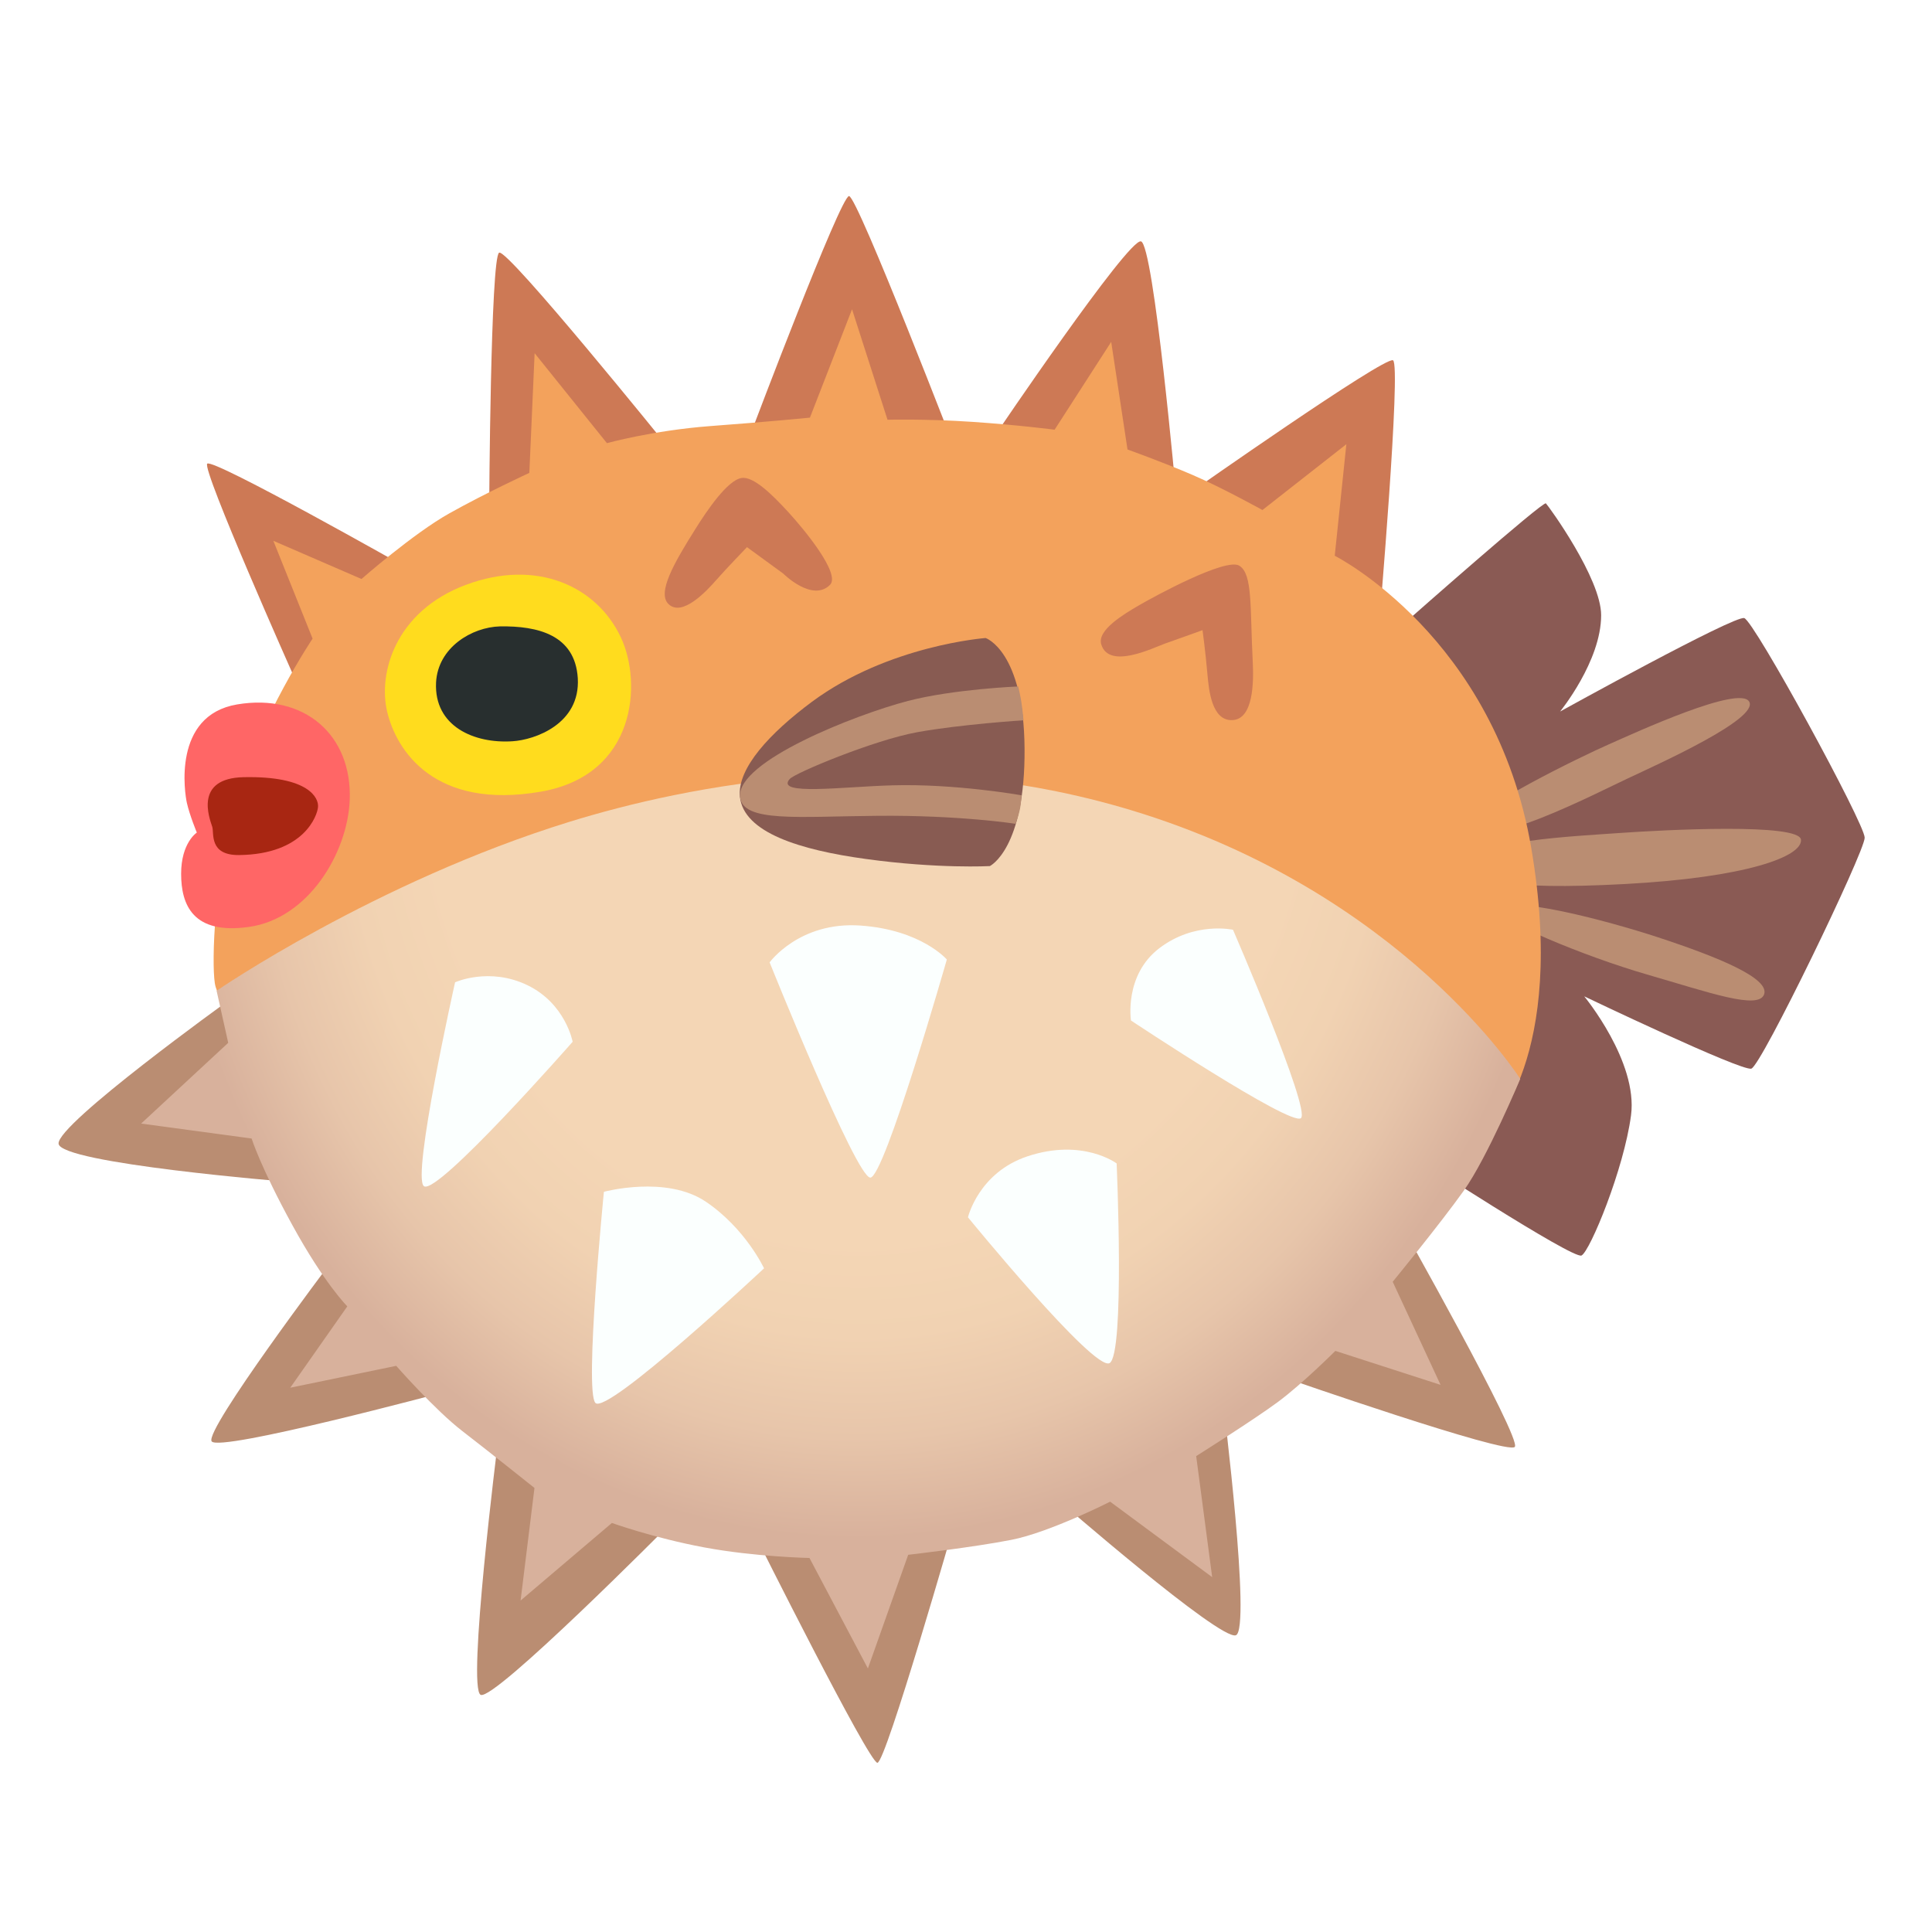
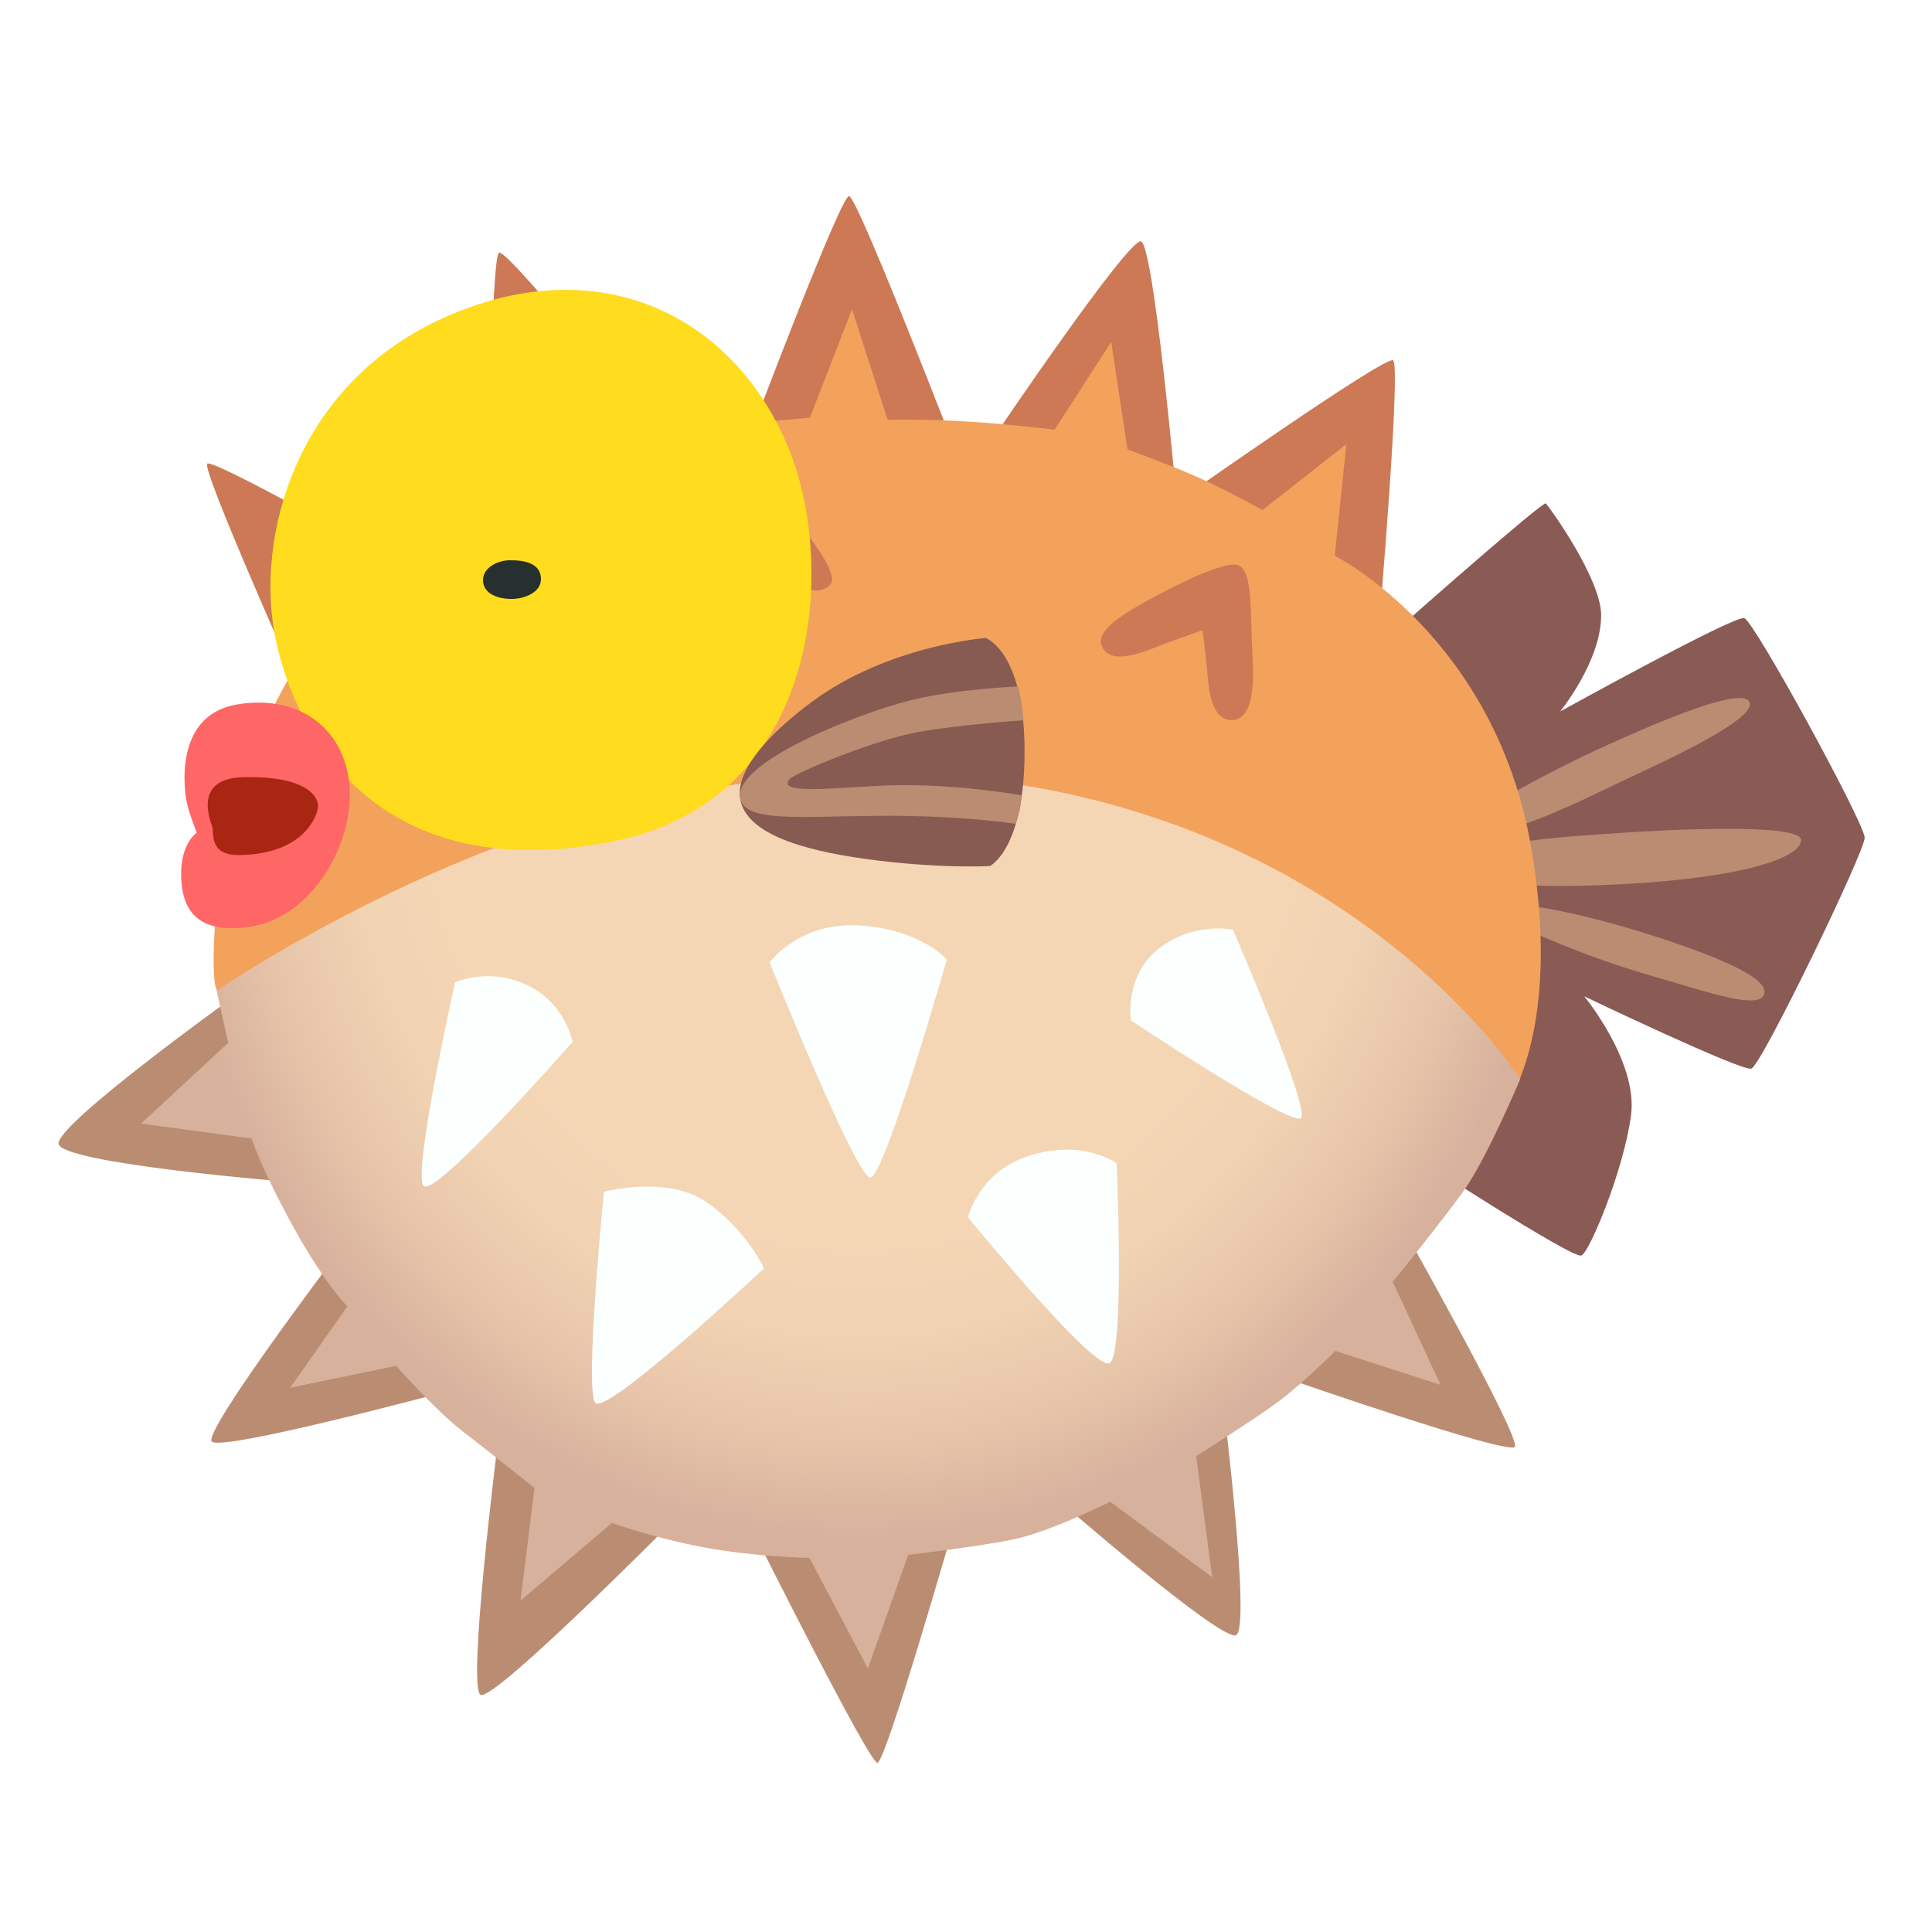
- <svg xmlns="http://www.w3.org/2000/svg" width="128" height="128" viewBox="0 0 128 128" fill="none">
-   <path d="M93.32 41.05C93.32 41.05 102.24 33.17 102.42 33.35C102.6 33.53 106.08 38.32 106.08 40.76C106.08 43.81 103.36 47.14 103.36 47.14C103.36 47.14 114.9 40.76 115.56 40.95C116.22 41.14 123.54 54.56 123.54 55.5C123.54 56.44 116.69 70.61 116.03 70.8C115.37 70.99 104.96 66.01 104.96 66.01C104.96 66.01 108.53 70.33 108.06 73.89C107.59 77.46 105.34 82.9 104.78 83.18C104.22 83.46 93.42 76.42 93.42 76.42L93.32 41.05Z" fill="#8A5A54" />
-   <path d="M19.46 44.8C19.46 44.8 13.36 31.1 13.73 30.72C14.11 30.34 27.06 37.67 27.06 37.67L19.46 44.8ZM32.41 33.63C32.41 33.63 32.5 17.02 33.07 16.74C33.63 16.46 44.24 29.6 44.24 29.6L32.41 33.63ZM49.87 28.38C49.87 28.38 55.69 12.99 56.25 12.99C56.81 12.99 63.57 30.54 63.57 30.54L49.87 28.38ZM65.92 28.85C65.92 28.85 74.74 15.8 75.59 15.99C76.44 16.18 77.94 32.98 77.94 32.98L65.92 28.85ZM78.78 32.69C78.78 32.69 91.73 23.59 92.29 23.87C92.85 24.15 91.35 41.61 91.35 41.61L78.78 32.69Z" fill="#CD7955" />
-   <path d="M15.14 66.29C15.14 66.29 3.78 74.46 3.88 75.77C3.98 77.08 19.08 78.3 19.08 78.3L15.14 66.29ZM21.9 83.66C21.9 83.66 13.55 94.73 14.02 95.49C14.49 96.24 29.51 92.21 29.51 92.21L21.9 83.66ZM32.98 95.58C32.98 95.58 30.92 111.91 31.85 112.29C32.78 112.67 44.24 101.12 44.24 101.12L32.98 95.58ZM50.06 101.77C50.06 101.77 57.57 116.79 58.13 116.79C58.69 116.79 63.29 100.74 63.29 100.74L50.06 101.77ZM70.05 99.33C70.05 99.33 80.84 108.72 81.88 108.34C82.91 107.96 81.04 92.95 81.04 92.95L70.05 99.33ZM85.06 91.26C85.06 91.26 99.89 96.42 100.36 95.86C100.83 95.3 92.66 80.84 92.66 80.84L85.06 91.26ZM97.59 54.66C98.01 56.56 105.76 52.55 107.87 51.56C109.98 50.57 116.53 47.62 115.89 46.49C115.26 45.36 108.36 48.53 106.6 49.31C104.84 50.08 97.38 53.69 97.59 54.66ZM97.5 57.19C97.45 58.31 99.61 59 107.64 58.57C115.67 58.14 119.4 56.76 119.32 55.64C119.25 54.51 110.24 54.98 107.28 55.19C104.32 55.4 97.57 55.71 97.5 57.19ZM99.33 60.29C99.05 60.9 104.96 63.36 109.11 64.56C113.26 65.76 116.52 66.93 116.88 65.87C117.23 64.81 113.9 63.43 109.82 62.09C106.43 60.98 99.82 59.23 99.33 60.29Z" fill="#BA8D72" />
-   <path d="M15.99 67.3C15.99 67.3 14.44 66.53 14.23 65.12C14.02 63.71 14.16 58.15 15.71 52.8C17.26 47.45 20.71 42.31 20.71 42.31L18.11 35.83L23.95 38.36C23.95 38.36 27.4 35.33 29.79 34C32.18 32.66 35.07 31.33 35.07 31.33L35.42 23.4L40.21 29.36C40.21 29.36 43.24 28.52 47.04 28.23C50.84 27.95 53.66 27.67 53.66 27.67L56.45 20.49L58.8 27.81C58.8 27.81 61.33 27.74 64.43 27.95C67.53 28.16 69.87 28.47 69.87 28.47L73.62 22.65L74.7 29.78C74.7 29.78 77.05 30.62 79.02 31.47C80.99 32.32 83.64 33.79 83.64 33.79L89.2 29.43L88.43 36.82C88.43 36.82 99.06 42.17 101.45 56.18C103.84 70.19 98.68 74.83 98.68 74.83L15.99 67.3Z" fill="#F3A25C" />
-   <path d="M37.72 54.45C24.85 58.43 14.35 65.64 14.35 65.64L15.12 69.09L9.35 74.44L16.67 75.43C16.67 75.43 17.25 77.3 19.37 81.17C21.49 85.04 23.01 86.55 23.01 86.55L19.23 91.94L26.25 90.49C26.25 90.49 28.81 93.41 30.64 94.82C32.47 96.23 35.41 98.58 35.41 98.58L34.49 106.04L40.54 100.9C40.54 100.9 43.29 101.89 46.66 102.52C50.04 103.15 53.63 103.22 53.63 103.22L57.5 110.54L60.17 103.01C60.17 103.01 64.46 102.52 67 102.02C69.53 101.53 73.55 99.49 73.55 99.49L80.31 104.49L79.25 96.47C79.25 96.47 83.05 94.08 84.67 92.88C86.29 91.68 88.47 89.5 88.47 89.5L95.44 91.75L92.27 84.92C92.27 84.92 95.44 81.05 96.99 78.87C98.54 76.69 100.72 71.48 100.72 71.48C100.72 71.48 92.88 59.1 74.95 53.68C59.82 49.1 45.46 52.06 37.72 54.45Z" fill="url(#paint0_radial_35_50)" />
-   <path d="M28.09 78.59C29 79.2 37.94 69.02 37.94 69.02C37.94 69.02 37.47 66.49 34.94 65.27C32.41 64.05 30.15 65.08 30.15 65.08C30.15 65.08 27.25 78.02 28.09 78.59ZM50.99 63.76C50.99 63.76 52.96 61.04 57 61.32C61.04 61.6 62.73 63.57 62.73 63.57C62.73 63.57 58.6 78.02 57.66 78.02C56.72 78.02 50.99 63.76 50.99 63.76ZM39.45 92.95C40.25 93.75 50.62 84.03 50.62 84.03C50.62 84.03 49.4 81.4 46.77 79.62C44.14 77.84 40.01 78.96 40.01 78.96C40.01 78.96 38.7 92.2 39.45 92.95ZM64.13 80.65C64.13 80.65 64.83 77.69 68.07 76.61C71.73 75.39 73.98 77.08 73.98 77.08C73.98 77.08 74.54 89.75 73.51 90.31C72.48 90.87 64.13 80.65 64.13 80.65ZM74.93 67.61C74.93 67.61 74.46 64.61 76.81 62.82C79.16 61.03 81.69 61.6 81.69 61.6C81.69 61.6 86.85 73.52 86.19 74.08C85.53 74.65 74.93 67.61 74.93 67.61Z" fill="#FBFFFE" />
-   <path d="M44.28 40.01C45.18 40.91 46.81 39.17 47.47 38.41C48.13 37.66 49.49 36.25 49.49 36.25L51.89 38C51.89 38 53.81 39.92 54.99 38.75C55.72 38.02 53.25 35.04 52.22 33.92C51.19 32.8 49.92 31.53 49.12 31.67C48.19 31.83 46.85 33.8 46.07 35.05C44.66 37.29 43.53 39.26 44.28 40.01ZM72.96 42.69C73.47 44.38 76.4 42.92 77.18 42.64C78.26 42.26 79.67 41.75 79.67 41.75C79.67 41.75 79.86 43.11 80 44.71C80.09 45.71 80.28 47.76 81.64 47.71C83.05 47.66 83.06 45.17 83 43.91C82.81 40.16 83 38.04 82.11 37.48C81.22 36.92 76.43 39.54 75.45 40.11C74.47 40.68 72.67 41.75 72.96 42.69Z" fill="#CD7955" />
-   <path d="M30.86 38.75C26.21 40.49 25.04 44.57 25.65 47.15C26.26 49.73 28.79 53.67 35.83 52.45C42.18 51.35 42.55 45.22 41.13 42.22C39.54 38.84 35.56 36.99 30.86 38.75Z" fill="#FFDC1E" />
-   <path d="M28.89 45.22C28.75 48.13 31.43 49.28 33.96 49.11C35.41 49.02 38.46 47.98 38.28 44.93C38.1 42.07 35.65 41.46 33.12 41.5C31.28 41.55 29.01 42.88 28.89 45.22Z" fill="#282F2F" />
-   <path d="M23.17 53.01C23.34 48.7 20.17 45.92 15.71 46.67C11.39 47.4 12.25 52.61 12.38 53.19C12.57 54.03 13.04 55.16 13.04 55.16C13.04 55.16 12 55.83 12 57.89C12 59.95 12.78 61.94 16.5 61.41C20.45 60.85 23.03 56.49 23.17 53.01Z" fill="#FF6666" />
-   <path d="M14.06 54.77C14.2 55.19 13.82 56.67 15.84 56.65C20.16 56.6 21.03 54.02 21.07 53.46C21.12 52.9 20.51 51.4 16.14 51.49C12.85 51.56 13.87 54.2 14.06 54.77Z" fill="#A82612" />
-   <path d="M49.02 52.78C49.26 55.16 52.99 56.31 57.37 56.91C62.16 57.57 65.58 57.38 65.58 57.38C65.58 57.38 67.93 56.25 67.88 49.59C67.83 43.11 65.3 42.27 65.3 42.27C65.3 42.27 58.87 42.74 53.8 46.49C51 48.57 48.84 50.9 49.02 52.78Z" fill="#885B52" />
-   <path d="M60.15 46.44C56.64 47.36 48.84 50.43 49.03 52.78C49.17 54.52 52.92 54.09 58.13 54.05C63.63 54 67.29 54.58 67.29 54.58C67.29 54.58 67.46 54.11 67.55 53.71C67.66 53.23 67.68 52.69 67.68 52.69C67.68 52.69 63.29 51.91 59.12 52.03C55.84 52.12 51.33 52.73 52.32 51.61C52.67 51.21 57.9 49.03 60.77 48.51C63.63 47.99 67.81 47.72 67.81 47.72C67.81 47.72 67.76 47.12 67.67 46.52C67.61 46.12 67.46 45.48 67.46 45.48C67.46 45.48 63.2 45.65 60.15 46.44Z" fill="#BA8D72" />
+ <svg xmlns="http://www.w3.org/2000/svg" width="100" height="100" viewBox="0 0 100 100" fill="none">
+   <path d="M72.906 32.07C72.906 32.07 79.875 25.914 80.016 26.055C80.156 26.195 82.875 29.938 82.875 31.844C82.875 34.227 80.75 36.828 80.75 36.828C80.75 36.828 89.766 31.844 90.281 31.992C90.797 32.141 96.516 42.625 96.516 43.359C96.516 44.094 91.164 55.164 90.648 55.312C90.133 55.461 82 51.57 82 51.57C82 51.57 84.789 54.945 84.422 57.727C84.055 60.516 82.297 64.766 81.859 64.984C81.422 65.203 72.984 59.703 72.984 59.703L72.906 32.07Z" fill="#8A5A54" />
+   <path d="M15.203 35C15.203 35 10.437 24.297 10.726 24C11.023 23.703 21.141 29.43 21.141 29.43L15.203 35ZM25.32 26.273C25.32 26.273 25.391 13.297 25.836 13.078C26.273 12.859 34.562 23.125 34.562 23.125L25.32 26.273ZM38.961 22.172C38.961 22.172 43.508 10.148 43.945 10.148C44.383 10.148 49.664 23.859 49.664 23.859L38.961 22.172ZM51.5 22.539C51.5 22.539 58.391 12.344 59.055 12.492C59.719 12.641 60.891 25.766 60.891 25.766L51.5 22.539ZM61.547 25.539C61.547 25.539 71.664 18.43 72.102 18.648C72.539 18.867 71.367 32.508 71.367 32.508L61.547 25.539Z" fill="#CD7955" />
+   <path d="M11.828 51.789C11.828 51.789 2.953 58.172 3.031 59.195C3.109 60.219 14.906 61.172 14.906 61.172L11.828 51.789ZM17.109 65.359C17.109 65.359 10.586 74.008 10.953 74.602C11.32 75.188 23.055 72.039 23.055 72.039L17.109 65.359ZM25.766 74.672C25.766 74.672 24.156 87.43 24.883 87.727C25.609 88.023 34.562 79 34.562 79L25.766 74.672ZM39.109 79.508C39.109 79.508 44.977 91.242 45.414 91.242C45.852 91.242 49.445 78.703 49.445 78.703L39.109 79.508ZM54.727 77.602C54.727 77.602 63.156 84.938 63.969 84.641C64.773 84.344 63.312 72.617 63.312 72.617L54.727 77.602ZM66.453 71.297C66.453 71.297 78.039 75.328 78.406 74.891C78.773 74.453 72.391 63.156 72.391 63.156L66.453 71.297ZM76.242 42.703C76.57 44.188 82.625 41.055 84.273 40.281C85.922 39.508 91.039 37.203 90.539 36.32C90.047 35.438 84.656 37.914 83.281 38.523C81.906 39.125 76.078 41.945 76.242 42.703ZM76.172 44.68C76.133 45.555 77.82 46.094 84.094 45.758C90.367 45.422 93.281 44.344 93.219 43.469C93.164 42.586 86.125 42.953 83.812 43.117C81.5 43.281 76.227 43.523 76.172 44.68ZM77.602 47.102C77.383 47.578 82 49.5 85.242 50.438C88.484 51.375 91.031 52.289 91.312 51.461C91.586 50.633 88.984 49.555 85.797 48.508C83.148 47.641 77.984 46.273 77.602 47.102Z" fill="#BA8D72" />
+   <path d="M12.492 52.578C12.492 52.578 11.281 51.977 11.117 50.875C10.953 49.773 11.062 45.43 12.273 41.25C13.484 37.07 16.18 33.055 16.18 33.055L14.148 27.992L18.711 29.969C18.711 29.969 21.406 27.602 23.273 26.562C25.141 25.516 27.398 24.477 27.398 24.477L27.672 18.281L31.414 22.938C31.414 22.938 33.781 22.281 36.75 22.055C39.719 21.836 41.922 21.617 41.922 21.617L44.102 16.008L45.938 21.727C45.938 21.727 47.914 21.672 50.336 21.836C52.758 22 54.586 22.242 54.586 22.242L57.516 17.695L58.359 23.266C58.359 23.266 60.195 23.922 61.734 24.586C63.273 25.25 65.344 26.398 65.344 26.398L69.688 22.992L69.086 28.766C69.086 28.766 77.391 32.945 79.258 43.891C81.125 54.836 77.094 58.461 77.094 58.461L12.492 52.578Z" fill="#F3A25C" />
+   <path d="M29.469 42.539C19.414 45.648 11.211 51.281 11.211 51.281L11.812 53.977L7.305 58.156L13.023 58.93C13.023 58.93 13.477 60.391 15.133 63.414C16.789 66.438 17.977 67.617 17.977 67.617L15.023 71.828L20.508 70.695C20.508 70.695 22.508 72.977 23.938 74.078C25.367 75.18 27.664 77.016 27.664 77.016L26.945 82.844L31.672 78.828C31.672 78.828 33.82 79.602 36.453 80.094C39.094 80.586 41.898 80.641 41.898 80.641L44.922 86.359L47.008 80.477C47.008 80.477 50.359 80.094 52.344 79.703C54.32 79.32 57.461 77.727 57.461 77.727L62.742 81.633L61.914 75.367C61.914 75.367 64.883 73.5 66.148 72.562C67.414 71.625 69.117 69.922 69.117 69.922L74.562 71.68L72.086 66.344C72.086 66.344 74.562 63.32 75.773 61.617C76.984 59.914 78.688 55.844 78.688 55.844C78.688 55.844 72.562 46.172 58.555 41.938C46.734 38.359 35.516 40.672 29.469 42.539Z" fill="url(#paint0_radial_79_16)" />
+   <path d="M21.945 61.398C22.656 61.875 29.64 53.922 29.64 53.922C29.64 53.922 29.273 51.945 27.297 50.992C25.32 50.039 23.555 50.844 23.555 50.844C23.555 50.844 21.289 60.953 21.945 61.398ZM39.836 49.812C39.836 49.812 41.375 47.688 44.531 47.906C47.687 48.125 49.008 49.664 49.008 49.664C49.008 49.664 45.781 60.953 45.047 60.953C44.312 60.953 39.836 49.812 39.836 49.812ZM30.82 72.617C31.445 73.242 39.547 65.648 39.547 65.648C39.547 65.648 38.594 63.594 36.539 62.203C34.484 60.812 31.258 61.688 31.258 61.688C31.258 61.688 30.234 72.031 30.82 72.617ZM50.102 63.008C50.102 63.008 50.648 60.695 53.18 59.852C56.039 58.898 57.797 60.219 57.797 60.219C57.797 60.219 58.234 70.117 57.43 70.555C56.625 70.992 50.102 63.008 50.102 63.008ZM58.539 52.82C58.539 52.82 58.172 50.477 60.008 49.078C61.844 47.68 63.82 48.125 63.82 48.125C63.82 48.125 67.852 57.438 67.336 57.875C66.82 58.32 58.539 52.82 58.539 52.82Z" fill="#FBFFFE" />
+   <path d="M34.594 31.258C35.297 31.961 36.57 30.602 37.086 30.008C37.602 29.422 38.664 28.32 38.664 28.32L40.539 29.688C40.539 29.688 42.039 31.188 42.961 30.273C43.531 29.703 41.602 27.375 40.797 26.5C39.992 25.625 39 24.633 38.375 24.742C37.648 24.867 36.602 26.406 35.992 27.383C34.891 29.133 34.008 30.672 34.594 31.258ZM57 33.352C57.398 34.672 59.688 33.531 60.297 33.312C61.141 33.016 62.242 32.617 62.242 32.617C62.242 32.617 62.391 33.68 62.5 34.93C62.57 35.711 62.719 37.312 63.781 37.273C64.883 37.234 64.891 35.289 64.844 34.305C64.695 31.375 64.844 29.719 64.148 29.281C63.453 28.844 59.711 30.891 58.945 31.336C58.18 31.781 56.773 32.617 57 33.352Z" fill="#CD7955" />
+   <path d="M23.2 16.345C15.217 19.8 13.209 27.901 14.256 33.023C15.303 38.146 19.646 45.968 31.731 43.546C42.632 41.362 43.267 29.191 40.83 23.235C38.1 16.524 31.268 12.851 23.2 16.345Z" fill="#FFDC1E" />
+   <path d="M25.002 29.976C24.957 30.739 25.812 31.04 26.619 30.996C27.082 30.972 28.055 30.7 27.998 29.9C27.94 29.15 27.159 28.99 26.351 29C25.764 29.014 25.04 29.362 25.002 29.976Z" fill="#282F2F" />
+   <path d="M18.102 41.414C18.234 38.047 15.758 35.875 12.273 36.461C8.898 37.031 9.57 41.102 9.672 41.555C9.82 42.211 10.188 43.094 10.188 43.094C10.188 43.094 9.375 43.617 9.375 45.227C9.375 46.836 9.984 48.391 12.891 47.977C15.977 47.539 17.992 44.133 18.102 41.414Z" fill="#FF6666" />
+   <path d="M10.984 42.789C11.094 43.117 10.797 44.273 12.375 44.258C15.75 44.219 16.43 42.203 16.461 41.766C16.5 41.328 16.023 40.156 12.609 40.227C10.039 40.281 10.836 42.344 10.984 42.789Z" fill="#A82612" />
+   <path d="M38.297 41.234C38.484 43.094 41.398 43.992 44.82 44.461C48.562 44.977 51.234 44.828 51.234 44.828C51.234 44.828 53.07 43.945 53.031 38.742C52.992 33.68 51.016 33.023 51.016 33.023C51.016 33.023 45.992 33.391 42.031 36.32C39.844 37.945 38.156 39.766 38.297 41.234Z" fill="#885B52" />
+   <path d="M46.992 36.281C44.25 37 38.156 39.398 38.305 41.234C38.414 42.594 41.344 42.258 45.414 42.227C49.711 42.188 52.57 42.641 52.57 42.641C52.57 42.641 52.703 42.273 52.773 41.961C52.859 41.586 52.875 41.164 52.875 41.164C52.875 41.164 49.445 40.555 46.188 40.648C43.625 40.719 40.102 41.195 40.875 40.32C41.148 40.008 45.234 38.305 47.477 37.898C49.711 37.492 52.977 37.281 52.977 37.281C52.977 37.281 52.938 36.812 52.867 36.344C52.82 36.031 52.703 35.531 52.703 35.531C52.703 35.531 49.375 35.664 46.992 36.281Z" fill="#BA8D72" />
  <defs>
-     <radialGradient id="paint0_radial_35_50" cx="0" cy="0" r="1" gradientUnits="userSpaceOnUse" gradientTransform="translate(57.1869 49.682) rotate(90.4125) scale(52.1854 46.4032)">
+     <radialGradient id="paint0_radial_79_16" cx="0" cy="0" r="1" gradientUnits="userSpaceOnUse" gradientTransform="translate(44.6773 38.8141) rotate(90.4125) scale(40.7698 36.2525)">
      <stop offset="0.622" stop-color="#F4D6B5" />
      <stop offset="0.744" stop-color="#F1D2B2" />
      <stop offset="0.873" stop-color="#E7C5AA" />
      <stop offset="1" stop-color="#D8B19C" />
    </radialGradient>
  </defs>
</svg>
